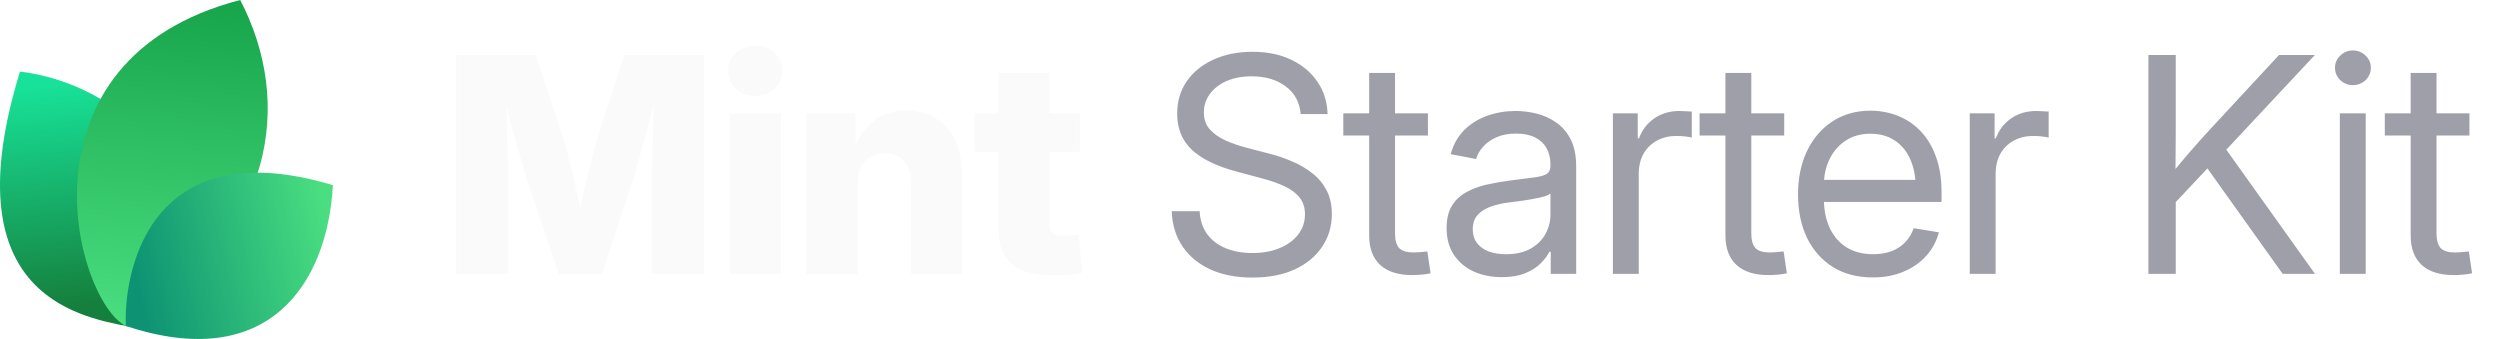
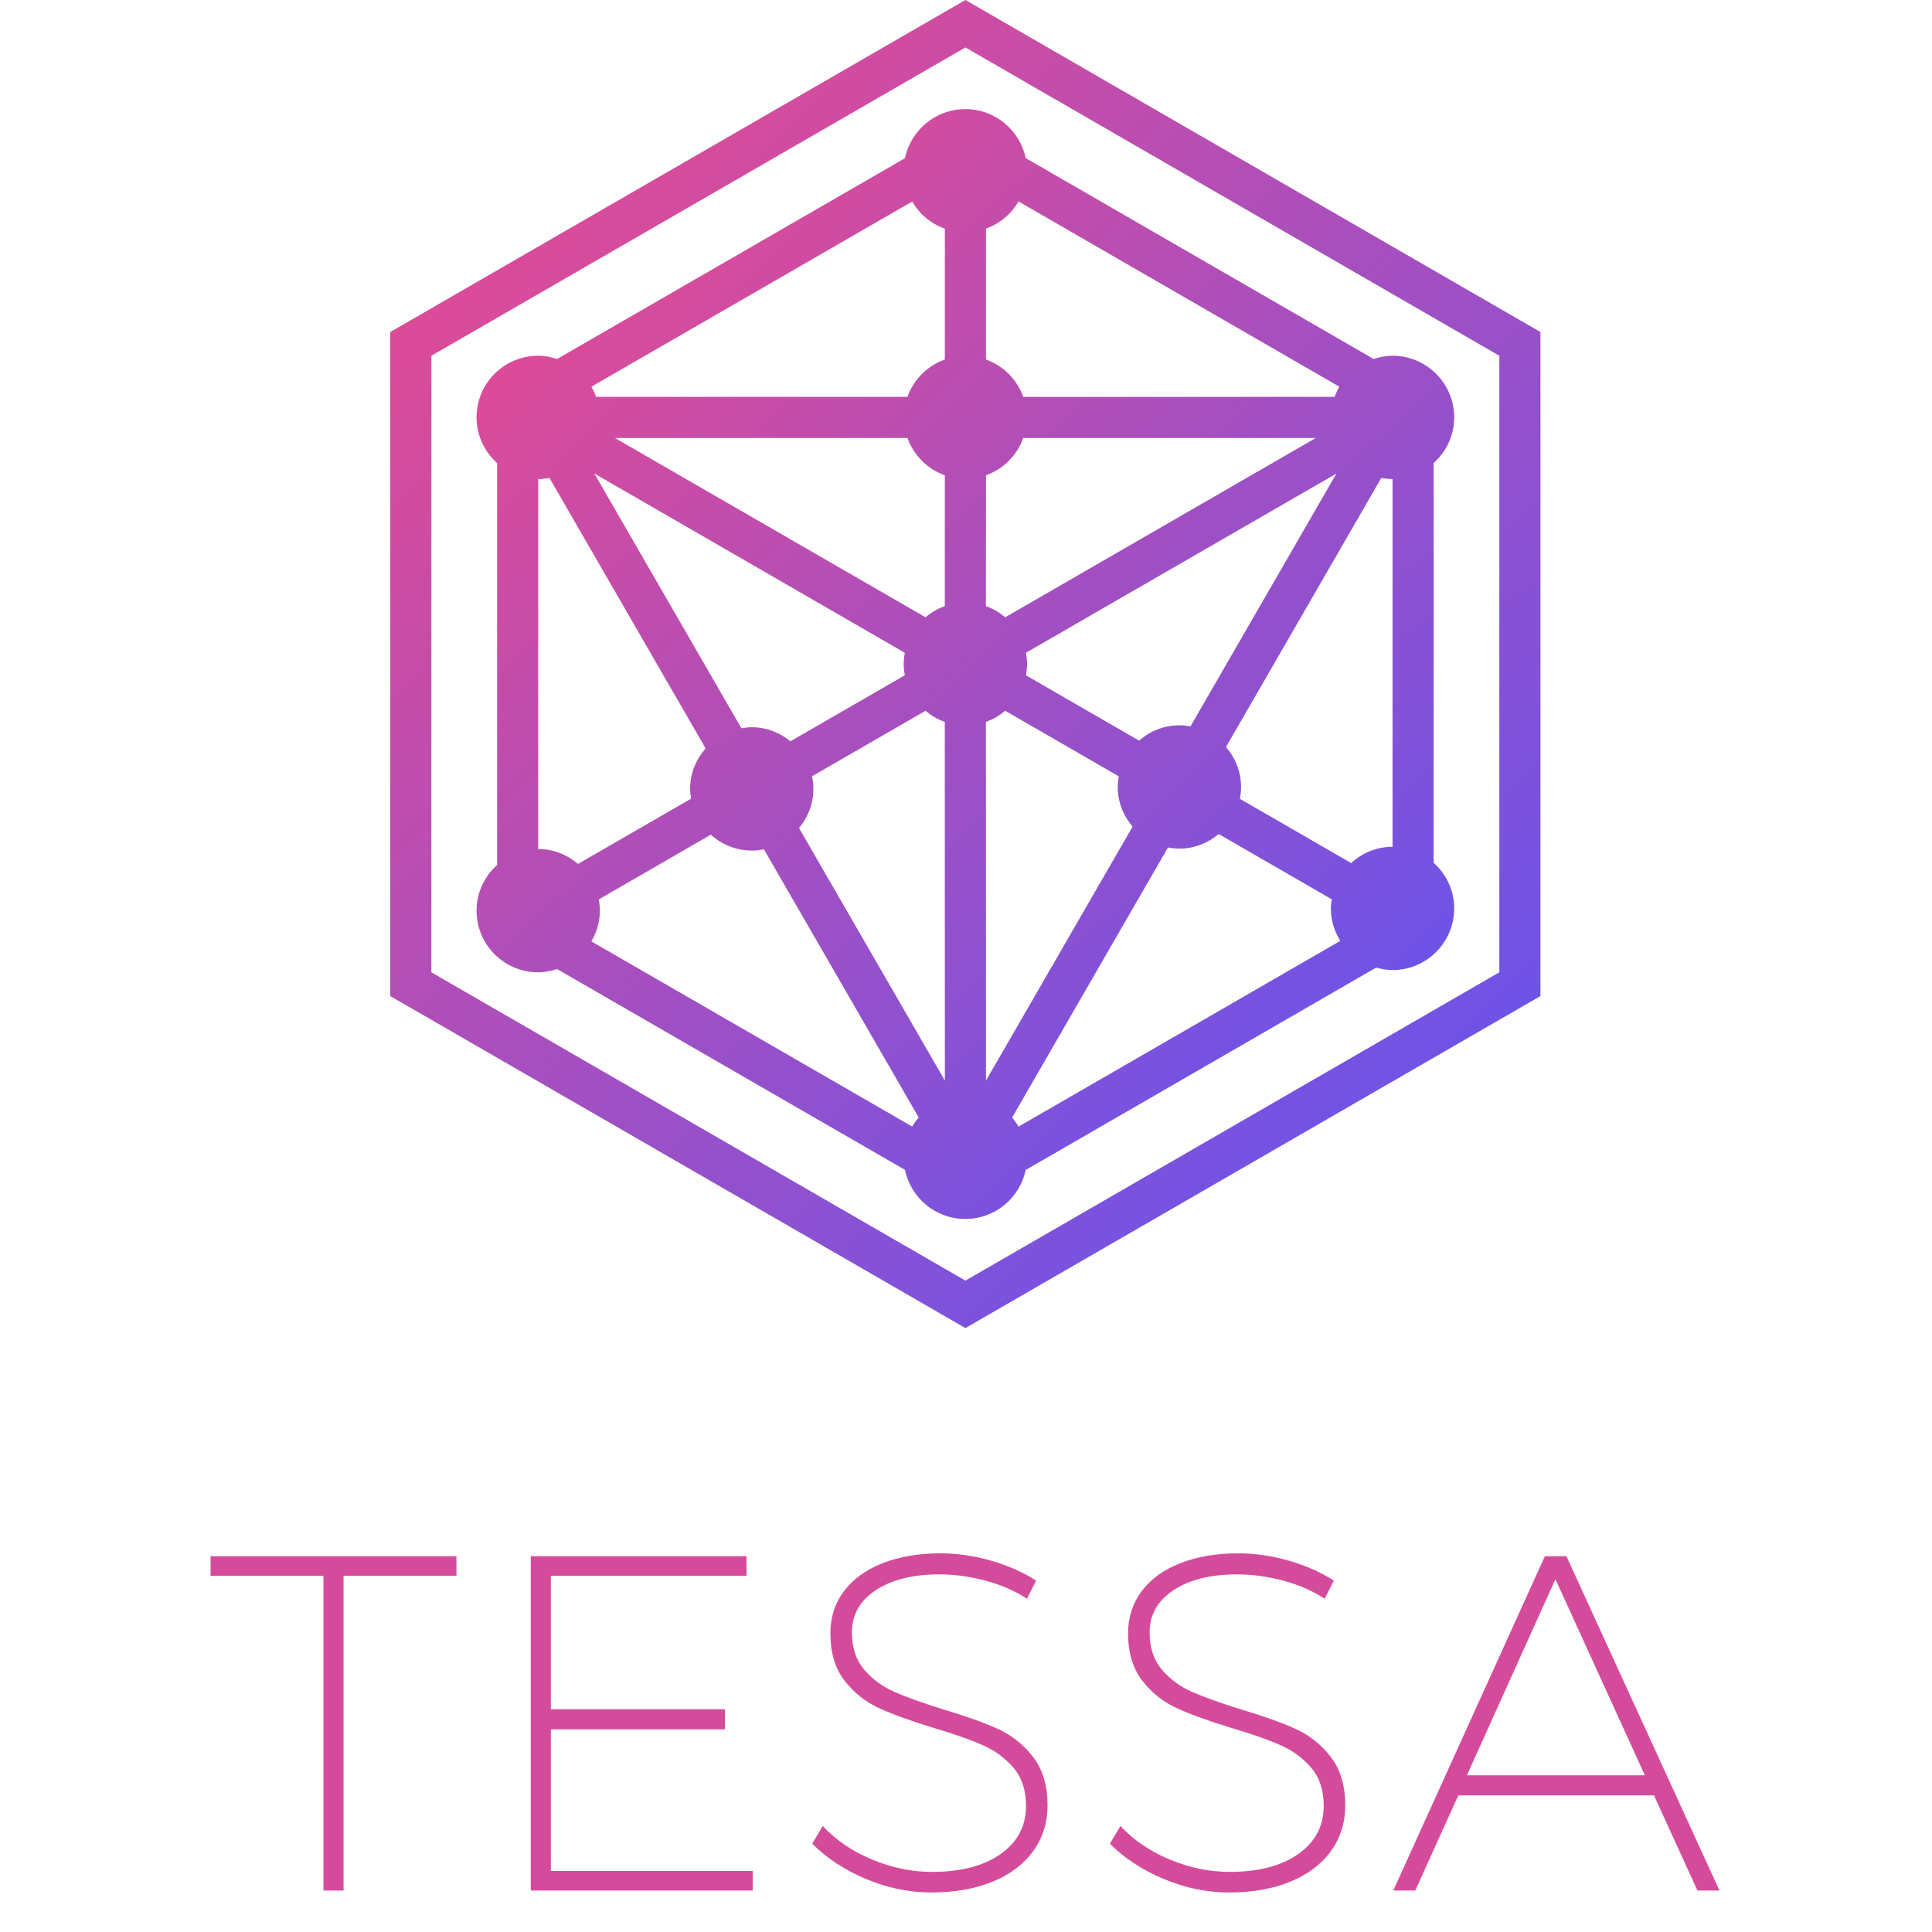
- <svg xmlns="http://www.w3.org/2000/svg" width="177" height="24" viewBox="0 0 177 24" fill="none">
-   <path d="M9.061 23.108C5.268 22.377 -3.391 20.627 1.417 5.064C9.634 6.099 16.973 14.064 9.061 23.108Z" fill="url(#paint0_linear_17557_2145)" />
-   <path d="M8.919 23.094C5.276 21.222 0.784 4.209 17.007 0C20.757 7.193 19.621 16.545 8.919 23.094Z" fill="url(#paint1_linear_17557_2145)" />
-   <path d="M8.914 23.079C8.735 19.882 10.159 9.085 23.57 13.111C23.181 20.123 18.984 26.418 8.914 23.079Z" fill="url(#paint2_linear_17557_2145)" />
-   <path d="M32.301 19.392V3.894H37.938L39.925 9.948C40.036 10.315 40.164 10.787 40.31 11.362C40.462 11.938 40.611 12.552 40.757 13.204C40.91 13.855 41.048 14.483 41.173 15.086C41.305 15.682 41.412 16.192 41.495 16.615H40.695C40.771 16.192 40.871 15.682 40.996 15.086C41.128 14.49 41.267 13.866 41.412 13.214C41.565 12.562 41.714 11.948 41.86 11.373C42.005 10.79 42.133 10.315 42.244 9.948L44.2 3.894H49.848V19.392H46.166V12.704C46.166 12.357 46.173 11.917 46.187 11.383C46.2 10.849 46.214 10.27 46.228 9.646C46.249 9.022 46.266 8.391 46.28 7.753C46.301 7.115 46.311 6.519 46.311 5.964H46.623C46.485 6.561 46.332 7.181 46.166 7.826C45.999 8.471 45.833 9.102 45.666 9.719C45.507 10.336 45.351 10.901 45.198 11.414C45.053 11.928 44.928 12.357 44.824 12.704L42.608 19.392H39.561L37.314 12.704C37.203 12.357 37.072 11.928 36.919 11.414C36.773 10.901 36.614 10.34 36.441 9.729C36.274 9.112 36.104 8.481 35.931 7.836C35.764 7.192 35.608 6.567 35.463 5.964H35.827C35.834 6.512 35.844 7.105 35.858 7.743C35.872 8.374 35.886 9.005 35.9 9.636C35.92 10.26 35.938 10.839 35.952 11.373C35.965 11.907 35.972 12.351 35.972 12.704V19.392H32.301ZM51.668 19.392V8.024H55.288V19.392H51.668ZM53.468 6.786C52.927 6.786 52.473 6.616 52.105 6.276C51.738 5.93 51.554 5.507 51.554 5.007C51.554 4.508 51.738 4.088 52.105 3.749C52.473 3.409 52.927 3.239 53.468 3.239C54.009 3.239 54.463 3.409 54.83 3.749C55.198 4.082 55.382 4.501 55.382 5.007C55.382 5.507 55.198 5.93 54.83 6.276C54.463 6.616 54.009 6.786 53.468 6.786ZM60.708 13.027V19.392H57.088V8.024H60.551L60.593 10.967H60.281C60.593 10.024 61.061 9.268 61.685 8.7C62.309 8.124 63.138 7.836 64.171 7.836C64.975 7.836 65.672 8.017 66.262 8.377C66.851 8.731 67.302 9.234 67.614 9.885C67.933 10.537 68.092 11.307 68.092 12.194V19.392H64.483V12.912C64.483 12.26 64.32 11.754 63.994 11.394C63.675 11.033 63.221 10.853 62.632 10.853C62.25 10.853 61.914 10.936 61.623 11.102C61.332 11.269 61.106 11.515 60.947 11.841C60.787 12.16 60.708 12.555 60.708 13.027ZM76.456 8.024V10.749H69.008V8.024H76.456ZM70.683 5.163H74.292V15.783C74.292 16.102 74.361 16.334 74.5 16.48C74.646 16.625 74.899 16.698 75.259 16.698C75.405 16.698 75.596 16.688 75.831 16.667C76.074 16.646 76.251 16.629 76.362 16.615L76.632 19.309C76.313 19.378 75.963 19.427 75.582 19.455C75.207 19.482 74.836 19.496 74.469 19.496C73.2 19.496 72.25 19.222 71.619 18.674C70.995 18.127 70.683 17.308 70.683 16.22V5.163Z" fill="#FAFAFA" />
-   <path d="M88.667 19.652C87.523 19.652 86.528 19.458 85.682 19.07C84.843 18.681 84.188 18.137 83.716 17.437C83.245 16.736 82.992 15.908 82.957 14.951H84.933C84.968 15.596 85.148 16.14 85.474 16.584C85.8 17.021 86.24 17.354 86.795 17.582C87.35 17.804 87.974 17.915 88.667 17.915C89.388 17.915 90.026 17.801 90.581 17.572C91.143 17.343 91.583 17.024 91.902 16.615C92.228 16.199 92.391 15.717 92.391 15.169C92.391 14.698 92.266 14.306 92.017 13.994C91.767 13.675 91.413 13.408 90.956 13.193C90.498 12.978 89.954 12.787 89.323 12.621L87.502 12.132C86.123 11.765 85.082 11.255 84.382 10.603C83.689 9.944 83.342 9.095 83.342 8.055C83.342 7.174 83.571 6.404 84.028 5.746C84.486 5.087 85.117 4.577 85.921 4.217C86.726 3.849 87.645 3.666 88.678 3.666C89.718 3.666 90.63 3.853 91.413 4.227C92.204 4.602 92.824 5.122 93.275 5.787C93.726 6.446 93.965 7.209 93.993 8.076H92.089C92.013 7.23 91.656 6.574 91.018 6.11C90.387 5.638 89.586 5.403 88.615 5.403C87.95 5.403 87.36 5.513 86.847 5.735C86.341 5.957 85.946 6.262 85.661 6.651C85.377 7.032 85.235 7.469 85.235 7.961C85.235 8.447 85.377 8.849 85.661 9.168C85.946 9.48 86.317 9.74 86.774 9.948C87.232 10.149 87.724 10.319 88.251 10.457L89.884 10.884C90.439 11.023 90.977 11.206 91.496 11.435C92.023 11.657 92.495 11.934 92.911 12.267C93.334 12.593 93.67 12.995 93.92 13.474C94.17 13.945 94.294 14.504 94.294 15.149C94.294 16.015 94.066 16.788 93.608 17.468C93.157 18.148 92.512 18.681 91.673 19.07C90.834 19.458 89.832 19.652 88.667 19.652ZM101.097 8.024V9.594H95.106V8.024H101.097ZM96.937 5.163H98.767V16.521C98.767 17 98.865 17.347 99.059 17.562C99.26 17.77 99.6 17.874 100.078 17.874C100.21 17.874 100.366 17.867 100.546 17.853C100.733 17.832 100.903 17.815 101.056 17.801L101.285 19.351C101.097 19.392 100.886 19.423 100.65 19.444C100.414 19.465 100.189 19.475 99.974 19.475C98.996 19.475 98.244 19.236 97.717 18.758C97.197 18.272 96.937 17.579 96.937 16.677V5.163ZM106.33 19.621C105.595 19.621 104.932 19.489 104.343 19.226C103.754 18.955 103.285 18.564 102.939 18.05C102.592 17.53 102.419 16.896 102.419 16.147C102.419 15.495 102.547 14.965 102.804 14.556C103.06 14.146 103.403 13.828 103.833 13.599C104.263 13.363 104.742 13.186 105.269 13.068C105.796 12.95 106.333 12.857 106.881 12.787C107.574 12.69 108.132 12.617 108.555 12.569C108.978 12.52 109.287 12.441 109.481 12.33C109.675 12.212 109.772 12.014 109.772 11.737V11.654C109.772 11.203 109.679 10.815 109.492 10.489C109.311 10.163 109.041 9.91 108.68 9.729C108.32 9.549 107.872 9.459 107.338 9.459C106.805 9.459 106.34 9.546 105.945 9.719C105.556 9.892 105.241 10.118 104.998 10.395C104.755 10.665 104.593 10.953 104.509 11.258L102.71 10.915C102.897 10.222 103.22 9.65 103.677 9.199C104.135 8.748 104.679 8.412 105.31 8.19C105.941 7.968 106.607 7.857 107.307 7.857C107.8 7.857 108.295 7.92 108.795 8.044C109.301 8.169 109.765 8.381 110.188 8.679C110.611 8.97 110.951 9.369 111.208 9.875C111.464 10.374 111.593 11.005 111.593 11.768V19.392H109.793V17.822H109.7C109.568 18.085 109.363 18.359 109.086 18.643C108.809 18.921 108.444 19.153 107.994 19.34C107.543 19.527 106.988 19.621 106.33 19.621ZM106.621 17.998C107.321 17.998 107.904 17.867 108.368 17.603C108.84 17.333 109.19 16.986 109.419 16.563C109.654 16.133 109.772 15.682 109.772 15.211V13.692C109.703 13.769 109.554 13.841 109.325 13.911C109.096 13.973 108.829 14.032 108.524 14.088C108.226 14.143 107.921 14.192 107.609 14.233C107.304 14.275 107.033 14.309 106.798 14.337C106.354 14.393 105.938 14.49 105.549 14.628C105.168 14.76 104.86 14.954 104.624 15.211C104.388 15.467 104.27 15.811 104.27 16.241C104.27 16.615 104.367 16.934 104.561 17.198C104.762 17.461 105.04 17.662 105.393 17.801C105.747 17.933 106.156 17.998 106.621 17.998ZM114.193 19.392V8.024H115.951V9.792H116.045C116.253 9.209 116.61 8.741 117.116 8.388C117.622 8.034 118.219 7.857 118.905 7.857C119.058 7.857 119.217 7.864 119.384 7.878C119.55 7.885 119.682 7.892 119.779 7.899V9.74C119.716 9.719 119.578 9.695 119.363 9.667C119.155 9.639 118.922 9.625 118.666 9.625C118.174 9.625 117.726 9.733 117.324 9.948C116.922 10.163 116.603 10.471 116.367 10.874C116.138 11.276 116.024 11.758 116.024 12.319V19.392H114.193ZM126.322 8.024V9.594H120.33V8.024H126.322ZM122.161 5.163H123.992V16.521C123.992 17 124.089 17.347 124.283 17.562C124.484 17.77 124.824 17.874 125.302 17.874C125.434 17.874 125.59 17.867 125.77 17.853C125.958 17.832 126.127 17.815 126.28 17.801L126.509 19.351C126.322 19.392 126.11 19.423 125.874 19.444C125.639 19.465 125.413 19.475 125.198 19.475C124.221 19.475 123.468 19.236 122.941 18.758C122.421 18.272 122.161 17.579 122.161 16.677V5.163ZM132.604 19.642C131.502 19.642 130.555 19.396 129.765 18.903C128.974 18.404 128.364 17.714 127.934 16.834C127.511 15.946 127.3 14.927 127.3 13.775C127.3 12.611 127.511 11.584 127.934 10.697C128.364 9.802 128.964 9.102 129.734 8.596C130.51 8.089 131.408 7.836 132.428 7.836C133.1 7.836 133.738 7.954 134.341 8.19C134.952 8.426 135.489 8.783 135.954 9.261C136.425 9.74 136.793 10.343 137.056 11.071C137.327 11.792 137.462 12.645 137.462 13.63V14.296H128.433V12.735H136.463L135.631 13.297C135.631 12.541 135.506 11.876 135.257 11.3C135.007 10.725 134.643 10.277 134.165 9.958C133.686 9.632 133.107 9.469 132.428 9.469C131.748 9.469 131.162 9.632 130.67 9.958C130.177 10.284 129.796 10.725 129.526 11.279C129.262 11.827 129.13 12.441 129.13 13.12V14.046C129.13 14.864 129.273 15.572 129.557 16.168C129.841 16.757 130.243 17.211 130.763 17.53C131.283 17.842 131.901 17.998 132.615 17.998C133.093 17.998 133.523 17.929 133.905 17.79C134.293 17.645 134.619 17.433 134.882 17.156C135.153 16.879 135.354 16.546 135.486 16.157L137.275 16.449C137.108 17.08 136.81 17.634 136.38 18.113C135.95 18.591 135.413 18.966 134.768 19.236C134.123 19.507 133.402 19.642 132.604 19.642ZM139.459 19.392V8.024H141.217V9.792H141.311C141.519 9.209 141.876 8.741 142.382 8.388C142.888 8.034 143.485 7.857 144.171 7.857C144.324 7.857 144.483 7.864 144.649 7.878C144.816 7.885 144.948 7.892 145.045 7.899V9.74C144.982 9.719 144.844 9.695 144.629 9.667C144.421 9.639 144.188 9.625 143.932 9.625C143.439 9.625 142.992 9.733 142.59 9.948C142.188 10.163 141.869 10.471 141.633 10.874C141.404 11.276 141.29 11.758 141.29 12.319V19.392H139.459ZM153.429 14.961V12.715C153.783 12.257 154.136 11.82 154.49 11.404C154.844 10.981 155.204 10.565 155.572 10.156C155.939 9.74 156.314 9.327 156.695 8.918L161.355 3.894H163.893L157.277 10.967H157.184L153.429 14.961ZM152.108 19.392V3.894H154.043V9.241L154.022 12.559L154.043 13.505V19.392H152.108ZM161.615 19.392L155.967 11.477L157.173 9.969L163.903 19.392H161.615ZM165.661 19.392V8.024H167.492V19.392H165.661ZM166.587 6.027C166.24 6.027 165.942 5.909 165.692 5.673C165.443 5.43 165.318 5.139 165.318 4.799C165.318 4.459 165.443 4.172 165.692 3.936C165.942 3.693 166.24 3.572 166.587 3.572C166.934 3.572 167.232 3.693 167.482 3.936C167.731 4.172 167.856 4.459 167.856 4.799C167.856 5.139 167.731 5.43 167.482 5.673C167.232 5.909 166.934 6.027 166.587 6.027ZM174.836 8.024V9.594H168.844V8.024H174.836ZM170.675 5.163H172.506V16.521C172.506 17 172.603 17.347 172.797 17.562C172.998 17.77 173.338 17.874 173.816 17.874C173.948 17.874 174.104 17.867 174.284 17.853C174.472 17.832 174.641 17.815 174.794 17.801L175.023 19.351C174.836 19.392 174.624 19.423 174.388 19.444C174.153 19.465 173.927 19.475 173.712 19.475C172.735 19.475 171.982 19.236 171.455 18.758C170.935 18.272 170.675 17.579 170.675 16.677V5.163Z" fill="#9F9FA9" />
+ <svg xmlns="http://www.w3.org/2000/svg" width="1000" height="1000" viewBox="0 0 1000 1000" fill="none">
+   <path d="M212.639 165.702L489.067 6.133L499.707 0L510.346 6.133L786.682 165.702L797.321 171.851V184.132V503.271V515.552L786.682 521.701L510.338 681.27L499.707 687.403L489.067 681.27L212.639 521.701L202 515.552V503.271V184.132V171.851L212.639 165.702ZM223.279 503.271L499.707 662.847L776.05 503.271V184.132L499.707 24.556L223.287 184.132L223.279 503.271Z" fill="url(#paint0_linear_2031_2)" />
+   <path d="M530.892 81.824L710.991 185.813C714.085 184.812 717.346 184.132 720.775 184.132C738.396 184.132 752.694 198.43 752.694 216.043C752.694 225.453 748.539 233.832 742.047 239.667V446.568C748.539 452.41 752.694 460.782 752.694 470.191C752.694 487.812 738.396 502.102 720.775 502.102C717.82 502.102 715.017 501.567 712.297 500.819L530.892 605.579C527.86 620.045 515.043 630.929 499.661 630.929C484.263 630.929 471.432 620.022 468.415 605.518L288.353 501.59C285.26 502.591 281.999 503.271 278.569 503.271C260.949 503.271 246.659 488.973 246.659 471.36C246.659 461.95 250.813 453.571 257.298 447.736V239.667C250.813 233.824 246.659 225.453 246.659 216.043C246.659 198.423 260.949 184.132 278.569 184.132C281.999 184.132 285.26 184.812 288.353 185.813L468.415 81.885C471.432 67.388 484.263 56.474 499.661 56.474C515.043 56.474 527.852 67.358 530.892 81.824ZM306.096 487.254L472.149 583.101C473.127 581.421 474.242 579.863 475.51 578.389L395.405 439.61C393.366 440.022 391.273 440.251 389.111 440.251C380.946 440.251 373.568 437.089 367.916 432.04L309.907 465.532C310.259 467.426 310.488 469.351 310.488 471.352C310.48 477.18 308.8 482.557 306.096 487.254ZM689.338 465.479L630.81 431.697C625.28 436.333 618.238 439.243 610.447 439.243C608.431 439.243 606.476 439.014 604.551 438.64L523.873 578.427C525.118 579.901 526.218 581.459 527.195 583.139L693.745 486.987C690.69 482.083 688.857 476.37 688.857 470.199C688.857 468.572 689.117 467.037 689.338 465.479ZM510.339 118.325L510.316 186.08C519.336 189.303 526.416 196.391 529.616 205.404H690.812C691.477 203.555 692.286 201.806 693.241 200.149L527.188 104.264C523.43 110.764 517.51 115.774 510.339 118.325ZM318.255 226.683L479.054 319.513C481.987 317.015 485.325 315.045 489.029 313.738L489.052 246.006C480.009 242.806 472.929 235.703 469.705 226.683H318.255ZM413.575 428.596L489.067 559.332L489.021 373.665C485.325 372.359 481.979 370.38 479.046 367.891L420.327 401.779C420.762 403.895 421.014 406.102 421.014 408.34C421.022 416.07 418.15 423.074 413.575 428.596ZM579.094 401.833L520.275 367.883C517.342 370.38 513.997 372.328 510.293 373.657L510.339 559.325L586.22 427.87C581.508 422.302 578.529 415.199 578.529 407.325C578.529 405.453 578.781 403.628 579.094 401.833ZM529.624 226.683C526.424 235.703 519.336 242.783 510.323 246.006L510.3 313.738C513.997 315.067 517.35 317.023 520.283 319.513L681.089 226.683H529.624ZM530.999 337.882C531.35 339.776 531.579 341.7 531.579 343.702C531.579 345.703 531.35 347.627 530.999 349.522L589.588 383.349C595.202 378.469 602.435 375.414 610.447 375.414C612.403 375.414 614.312 375.643 616.183 375.994L691.737 245.097L530.999 337.882ZM383.765 376.964C385.514 376.674 387.278 376.422 389.104 376.422C396.726 376.422 403.646 379.202 409.13 383.693L468.331 349.514C467.972 347.62 467.75 345.695 467.75 343.694C467.75 341.693 467.972 339.768 468.331 337.874L307.616 245.082L383.765 376.964ZM308.532 205.411H469.698C472.921 196.368 480.009 189.288 489.044 186.088L489.067 118.356C481.88 115.82 475.93 110.817 472.149 104.31L306.096 200.157C307.051 201.829 307.868 203.555 308.532 205.411ZM720.775 247.962C718.782 247.962 716.842 247.732 714.955 247.381L634.567 386.649C639.372 392.232 642.366 399.381 642.366 407.325C642.366 409.425 642.137 411.479 641.739 413.458L699.336 446.705C705.011 441.534 712.496 438.288 720.783 438.288L720.775 247.962ZM278.569 439.442C286.467 439.442 293.616 442.413 299.184 447.171L357.712 413.389C357.445 411.724 357.193 410.067 357.193 408.34C357.193 400.282 360.286 392.988 365.235 387.375L284.389 247.374C282.503 247.725 280.57 247.954 278.569 247.954V439.442Z" fill="url(#paint1_linear_2031_2)" />
+   <path d="M109 805.485H236.258V815.636H177.828V978.546H167.43V815.636H109V805.485ZM274.726 805.485H386.386V815.636H285.124V884.712H375.244V895.11H285.124V968.395H389.604V978.546H274.726V805.485ZM510.022 818.112C501.935 815.967 494.012 814.894 486.254 814.894C472.555 814.894 461.579 817.617 453.326 823.064C445.073 828.511 440.947 835.773 440.947 844.851C440.947 852.774 443.051 859.211 447.26 864.163C451.469 869.114 456.668 872.952 462.858 875.675C469.047 878.399 477.424 881.411 487.987 884.712C499.706 888.178 509.197 891.562 516.459 894.863C523.722 898.164 529.829 903.033 534.781 909.47C539.732 915.907 542.208 924.243 542.208 934.476C542.208 943.389 539.732 951.271 534.781 958.12C529.829 964.97 522.814 970.252 513.736 973.966C504.658 977.679 494.094 979.536 482.045 979.536C470.657 979.536 459.433 977.225 448.374 972.604C437.315 967.982 427.99 961.875 420.397 954.283L425.844 945.122C432.776 952.55 441.359 958.368 451.593 962.577C461.826 966.786 472.06 968.89 482.293 968.89C497.313 968.89 509.197 965.795 517.945 959.606C526.693 953.416 531.067 945.122 531.067 934.724C531.067 926.636 528.921 920.075 524.63 915.041C520.338 910.007 515.015 906.087 508.661 903.281C502.306 900.475 493.847 897.504 483.283 894.368C471.399 890.737 461.95 887.312 454.935 884.093C447.92 880.874 441.978 876.129 437.109 869.857C432.24 863.585 429.805 855.415 429.805 845.346C429.805 837.094 432.157 829.831 436.862 823.559C441.566 817.287 448.25 812.459 456.916 809.075C465.581 805.692 475.526 804 486.749 804C495.497 804 504.287 805.279 513.117 807.838C521.947 810.396 529.664 813.821 536.266 818.112L531.562 827.52C525.29 823.394 518.11 820.258 510.022 818.112ZM664.112 818.112C656.024 815.967 648.101 814.894 640.344 814.894C626.644 814.894 615.668 817.617 607.415 823.064C599.162 828.511 595.036 835.773 595.036 844.851C595.036 852.774 597.14 859.211 601.349 864.163C605.558 869.114 610.757 872.952 616.947 875.675C623.137 878.399 631.513 881.411 642.077 884.712C653.796 888.178 663.286 891.562 670.549 894.863C677.811 898.164 683.918 903.033 688.87 909.47C693.822 915.907 696.297 924.243 696.297 934.476C696.297 943.389 693.822 951.271 688.87 958.12C683.918 964.97 676.903 970.252 667.825 973.966C658.747 977.679 648.184 979.536 636.135 979.536C624.746 979.536 613.522 977.225 602.463 972.604C591.405 967.982 582.079 961.875 574.487 954.283L579.933 945.122C586.866 952.55 595.449 958.368 605.682 962.577C615.915 966.786 626.149 968.89 636.382 968.89C651.402 968.89 663.286 965.795 672.034 959.606C680.782 953.416 685.156 945.122 685.156 934.724C685.156 926.636 683.01 920.075 678.719 915.041C674.428 910.007 669.105 906.087 662.75 903.281C656.395 900.475 647.936 897.504 637.373 894.368C625.489 890.737 616.039 887.312 609.024 884.093C602.01 880.874 596.068 876.129 591.198 869.857C586.329 863.585 583.895 855.415 583.895 845.346C583.895 837.094 586.247 829.831 590.951 823.559C595.655 817.287 602.34 812.459 611.005 809.075C619.67 805.692 629.615 804 640.839 804C649.587 804 658.376 805.279 667.206 807.838C676.037 810.396 683.753 813.821 690.355 818.112L685.651 827.52C679.379 823.394 672.199 820.258 664.112 818.112ZM878.611 978.546L856.081 929.277H754.82L732.537 978.546H721.148L799.632 805.485H810.773L890 978.546H878.611ZM759.276 918.878H851.377L805.079 817.369L759.276 918.878Z" fill="#D54B9C" />
  <defs>
-     <linearGradient id="paint0_linear_17557_2145" x1="3.776" y1="5.916" x2="5.232" y2="21.559" gradientUnits="userSpaceOnUse">
-       <stop stop-color="#18E299" />
-       <stop offset="1" stop-color="#15803D" />
+     <linearGradient id="paint0_linear_2031_2" x1="134.882" y1="-16.108" x2="839.172" y2="713.239" gradientUnits="userSpaceOnUse">
+       <stop stop-color="#FB4982" />
+       <stop offset="1" stop-color="#5155FC" />
    </linearGradient>
-     <linearGradient id="paint1_linear_17557_2145" x1="12.171" y1="-0.718" x2="10.19" y2="22.983" gradientUnits="userSpaceOnUse">
-       <stop stop-color="#16A34A" />
-       <stop offset="1" stop-color="#4ADE80" />
-     </linearGradient>
-     <linearGradient id="paint2_linear_17557_2145" x1="23.133" y1="15.353" x2="9.338" y2="18.52" gradientUnits="userSpaceOnUse">
-       <stop stop-color="#4ADE80" />
-       <stop offset="1" stop-color="#0D9373" />
+     <linearGradient id="paint1_linear_2031_2" x1="189.607" y1="43.013" x2="777.74" y2="662.515" gradientUnits="userSpaceOnUse">
+       <stop stop-color="#FB4982" />
+       <stop offset="1" stop-color="#5155FC" />
    </linearGradient>
  </defs>
</svg>
